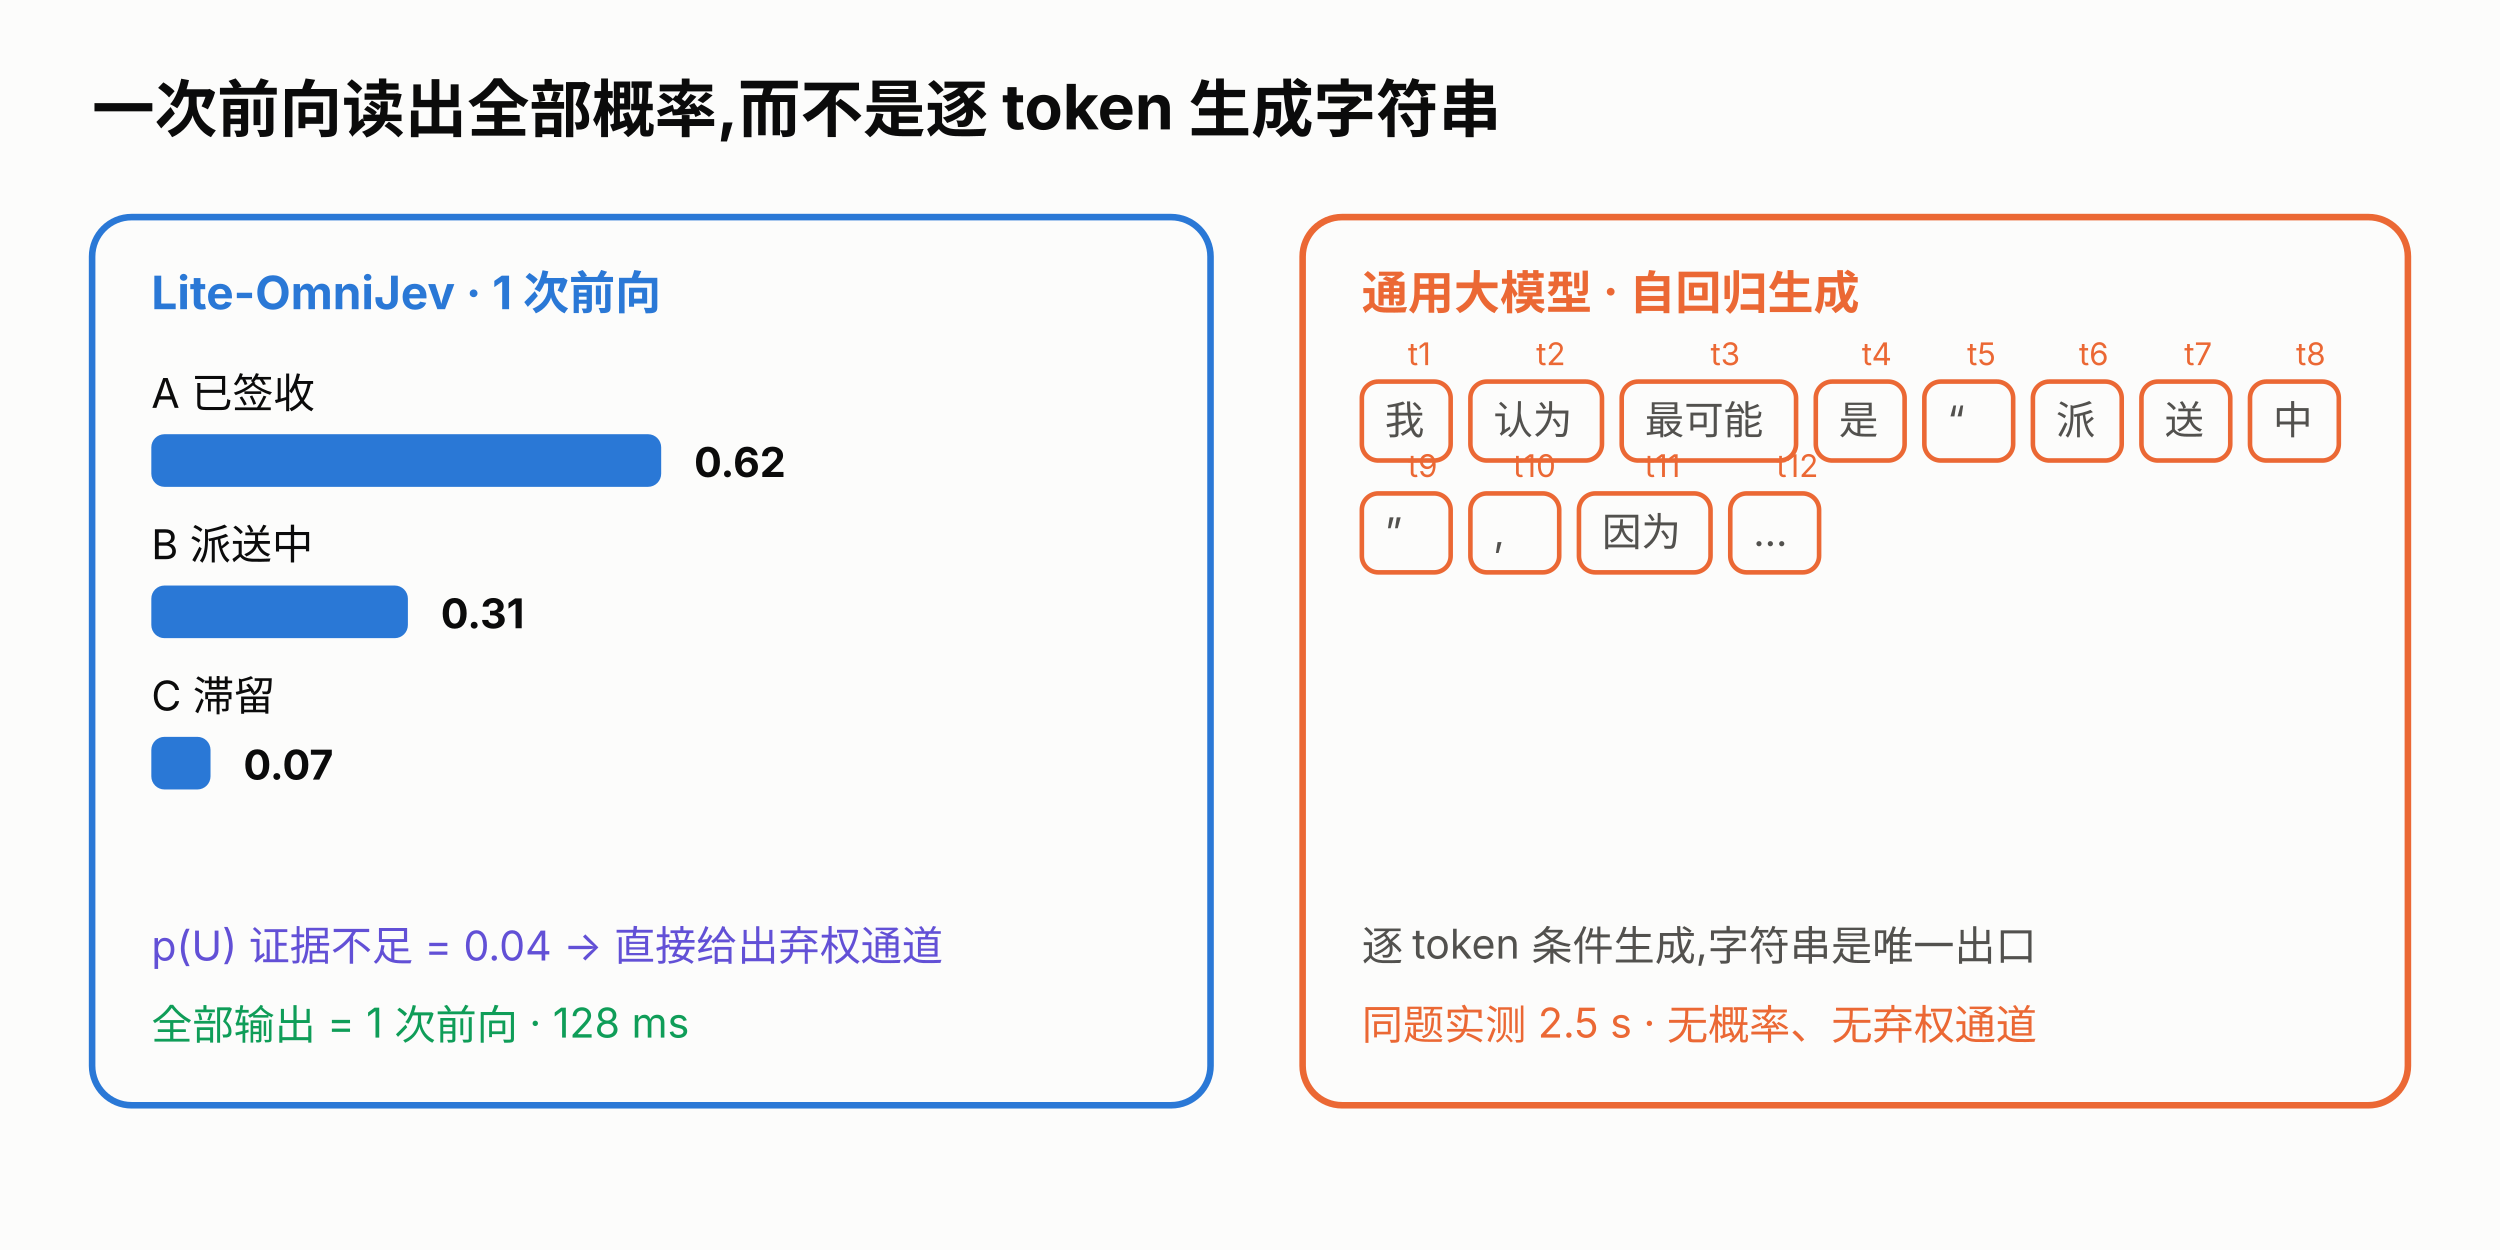
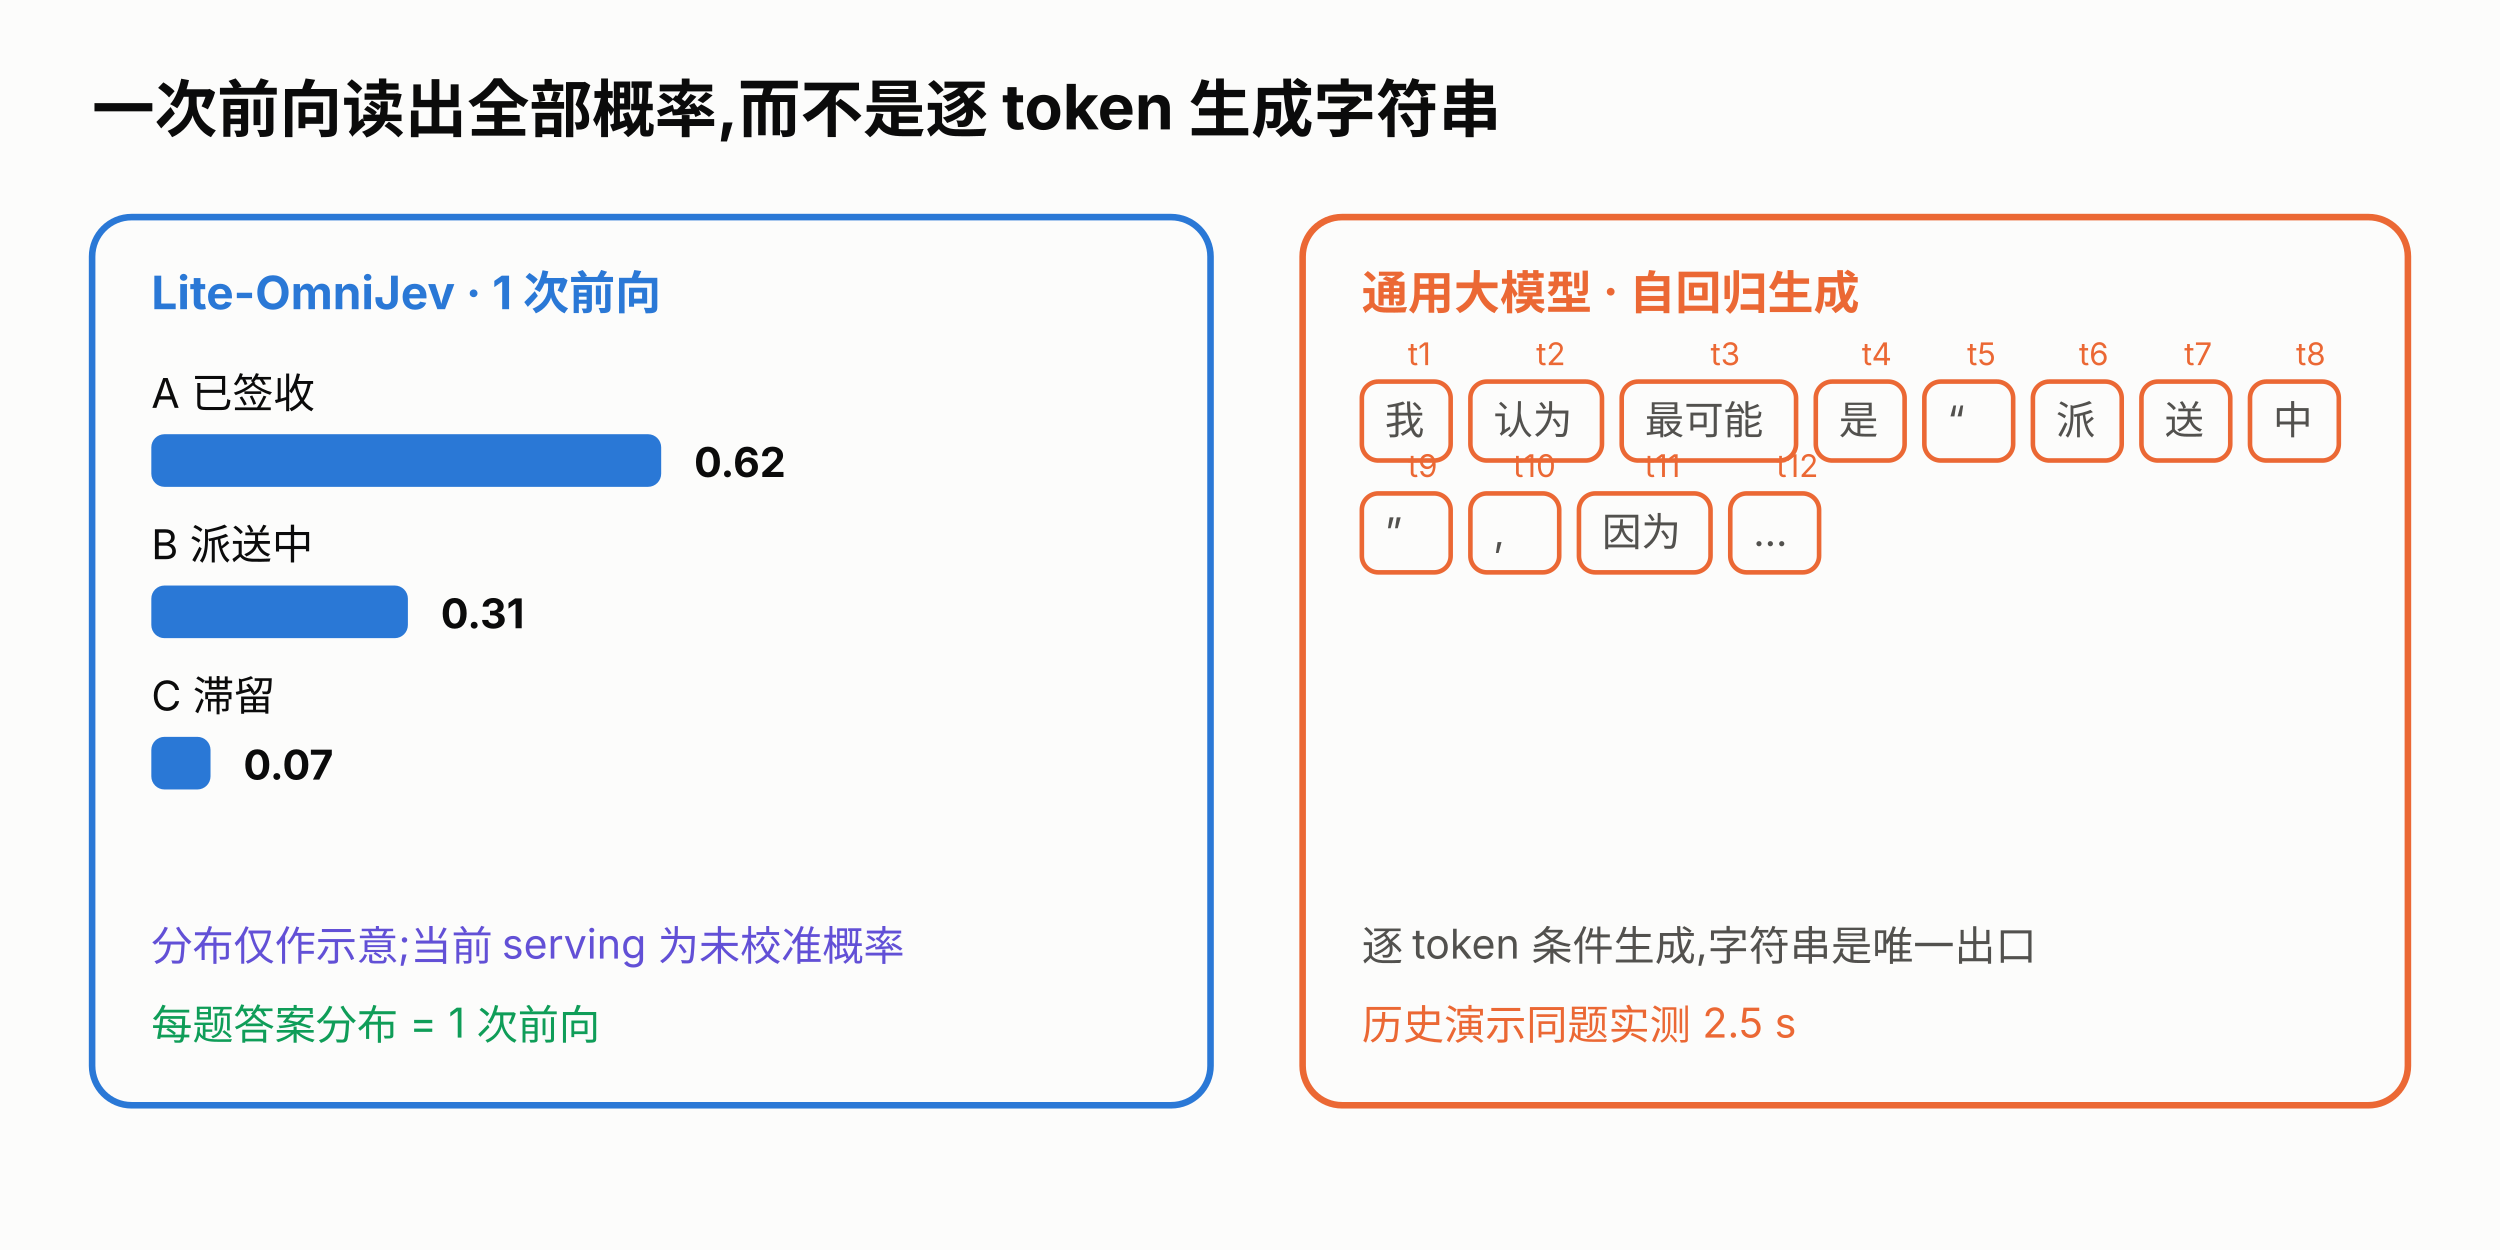
<svg xmlns="http://www.w3.org/2000/svg" width="760" height="380" viewBox="0 0 760 380" font-family="-apple-system,'PingFang SC',sans-serif">
  <rect width="760" height="380" fill="#fcfcfb" />
  <text x="28" y="40" font-size="19" font-weight="700" fill="#0b0b0b">一次前向读出全部概率,而不是逐 token 生成字符串</text>
  <rect x="28" y="66" width="340" height="270" rx="12" fill="none" stroke="#2a78d6" stroke-width="2" />
  <text x="46" y="94" font-size="14" font-weight="700" fill="#2a78d6">Lite-OmniJev · 1 次前向</text>
  <text x="46" y="124" font-size="12.5" fill="#0b0b0b">A 已签收</text>
  <rect x="46" y="132" width="155" height="16" rx="4" fill="#2a78d6" />
  <text x="211" y="145" font-size="12.5" font-weight="700" fill="#0b0b0b">0.62</text>
  <text x="46" y="170" font-size="12.5" fill="#0b0b0b">B 派送中</text>
  <rect x="46" y="178" width="78" height="16" rx="4" fill="#2a78d6" />
  <text x="134" y="191" font-size="12.5" font-weight="700" fill="#0b0b0b">0.31</text>
  <text x="46" y="216" font-size="12.5" fill="#0b0b0b">C 滞留</text>
  <rect x="46" y="224" width="18" height="16" rx="4" fill="#2a78d6" />
  <text x="74" y="237" font-size="12.5" font-weight="700" fill="#0b0b0b">0.07</text>
-   <text x="46" y="292" font-size="12.5" fill="#6250d6">p(U) 证据不足 = 0.04 → 直接给出弃权通道</text>
-   <text x="46" y="316" font-size="12.5" fill="#0f9d58">全部输出 = 1 次前向 · 128 ms</text>
+   <text x="46" y="292" font-size="12.5" fill="#6250d6">分布仅作示意;当前 serving 为未校准概率</text>
+   <text x="46" y="316" font-size="12.5" fill="#0f9d58">每题答案分布 = 1 次前向</text>
  <rect x="396" y="66" width="336" height="270" rx="12" fill="none" stroke="#eb6834" stroke-width="2" />
  <text x="414" y="94" font-size="14" font-weight="700" fill="#eb6834">通用大模型 · 自回归生成</text>
  <rect x="414" y="116" width="27" height="24" rx="5" fill="none" stroke="#eb6834" stroke-width="1.4" />
  <text x="421" y="132" font-size="12" fill="#52514e">我</text>
  <text x="428" y="111" font-size="9.5" fill="#eb6834">t1</text>
  <rect x="447" y="116" width="40" height="24" rx="5" fill="none" stroke="#eb6834" stroke-width="1.4" />
  <text x="454" y="132" font-size="12" fill="#52514e">认为</text>
  <text x="467" y="111" font-size="9.5" fill="#eb6834">t2</text>
  <rect x="493" y="116" width="53" height="24" rx="5" fill="none" stroke="#eb6834" stroke-width="1.4" />
  <text x="500" y="132" font-size="12" fill="#52514e">最可能</text>
  <text x="520" y="111" font-size="9.5" fill="#eb6834">t3</text>
  <rect x="552" y="116" width="27" height="24" rx="5" fill="none" stroke="#eb6834" stroke-width="1.4" />
  <text x="559" y="132" font-size="12" fill="#52514e">是</text>
  <text x="566" y="111" font-size="9.5" fill="#eb6834">t4</text>
  <rect x="585" y="116" width="27" height="24" rx="5" fill="none" stroke="#eb6834" stroke-width="1.4" />
  <text x="592" y="132" font-size="12" fill="#52514e">“</text>
  <text x="598" y="111" font-size="9.5" fill="#eb6834">t5</text>
  <rect x="618" y="116" width="27" height="24" rx="5" fill="none" stroke="#eb6834" stroke-width="1.4" />
  <text x="625" y="132" font-size="12" fill="#52514e">派</text>
  <text x="632" y="111" font-size="9.5" fill="#eb6834">t6</text>
  <rect x="651" y="116" width="27" height="24" rx="5" fill="none" stroke="#eb6834" stroke-width="1.4" />
  <text x="658" y="132" font-size="12" fill="#52514e">送</text>
  <text x="664" y="111" font-size="9.5" fill="#eb6834">t7</text>
  <rect x="684" y="116" width="27" height="24" rx="5" fill="none" stroke="#eb6834" stroke-width="1.4" />
  <text x="691" y="132" font-size="12" fill="#52514e">中</text>
  <text x="698" y="111" font-size="9.5" fill="#eb6834">t8</text>
  <rect x="414" y="150" width="27" height="24" rx="5" fill="none" stroke="#eb6834" stroke-width="1.4" />
  <text x="421" y="166" font-size="12" fill="#52514e">”</text>
  <text x="428" y="145" font-size="9.5" fill="#eb6834">t9</text>
  <rect x="447" y="150" width="27" height="24" rx="5" fill="none" stroke="#eb6834" stroke-width="1.4" />
  <text x="454" y="166" font-size="12" fill="#52514e">,</text>
  <text x="460" y="145" font-size="9.5" fill="#eb6834">t10</text>
  <rect x="480" y="150" width="40" height="24" rx="5" fill="none" stroke="#eb6834" stroke-width="1.4" />
  <text x="487" y="166" font-size="12" fill="#52514e">因为</text>
  <text x="500" y="145" font-size="9.5" fill="#eb6834">t11</text>
  <rect x="526" y="150" width="27" height="24" rx="5" fill="none" stroke="#eb6834" stroke-width="1.4" />
  <text x="533" y="166" font-size="12" fill="#52514e">…</text>
  <text x="540" y="145" font-size="9.5" fill="#eb6834">t12</text>
  <text x="414" y="292" font-size="12.5" fill="#52514e">逐 token 条件生成,字符串是唯一出口</text>
-   <text x="414" y="316" font-size="12.5" fill="#eb6834">同题实测 2.5 s · 无概率、无弃权通道</text>
+   <text x="414" y="316" font-size="12.5" fill="#eb6834">历史演示同题实测 2.5 s</text>
</svg>
